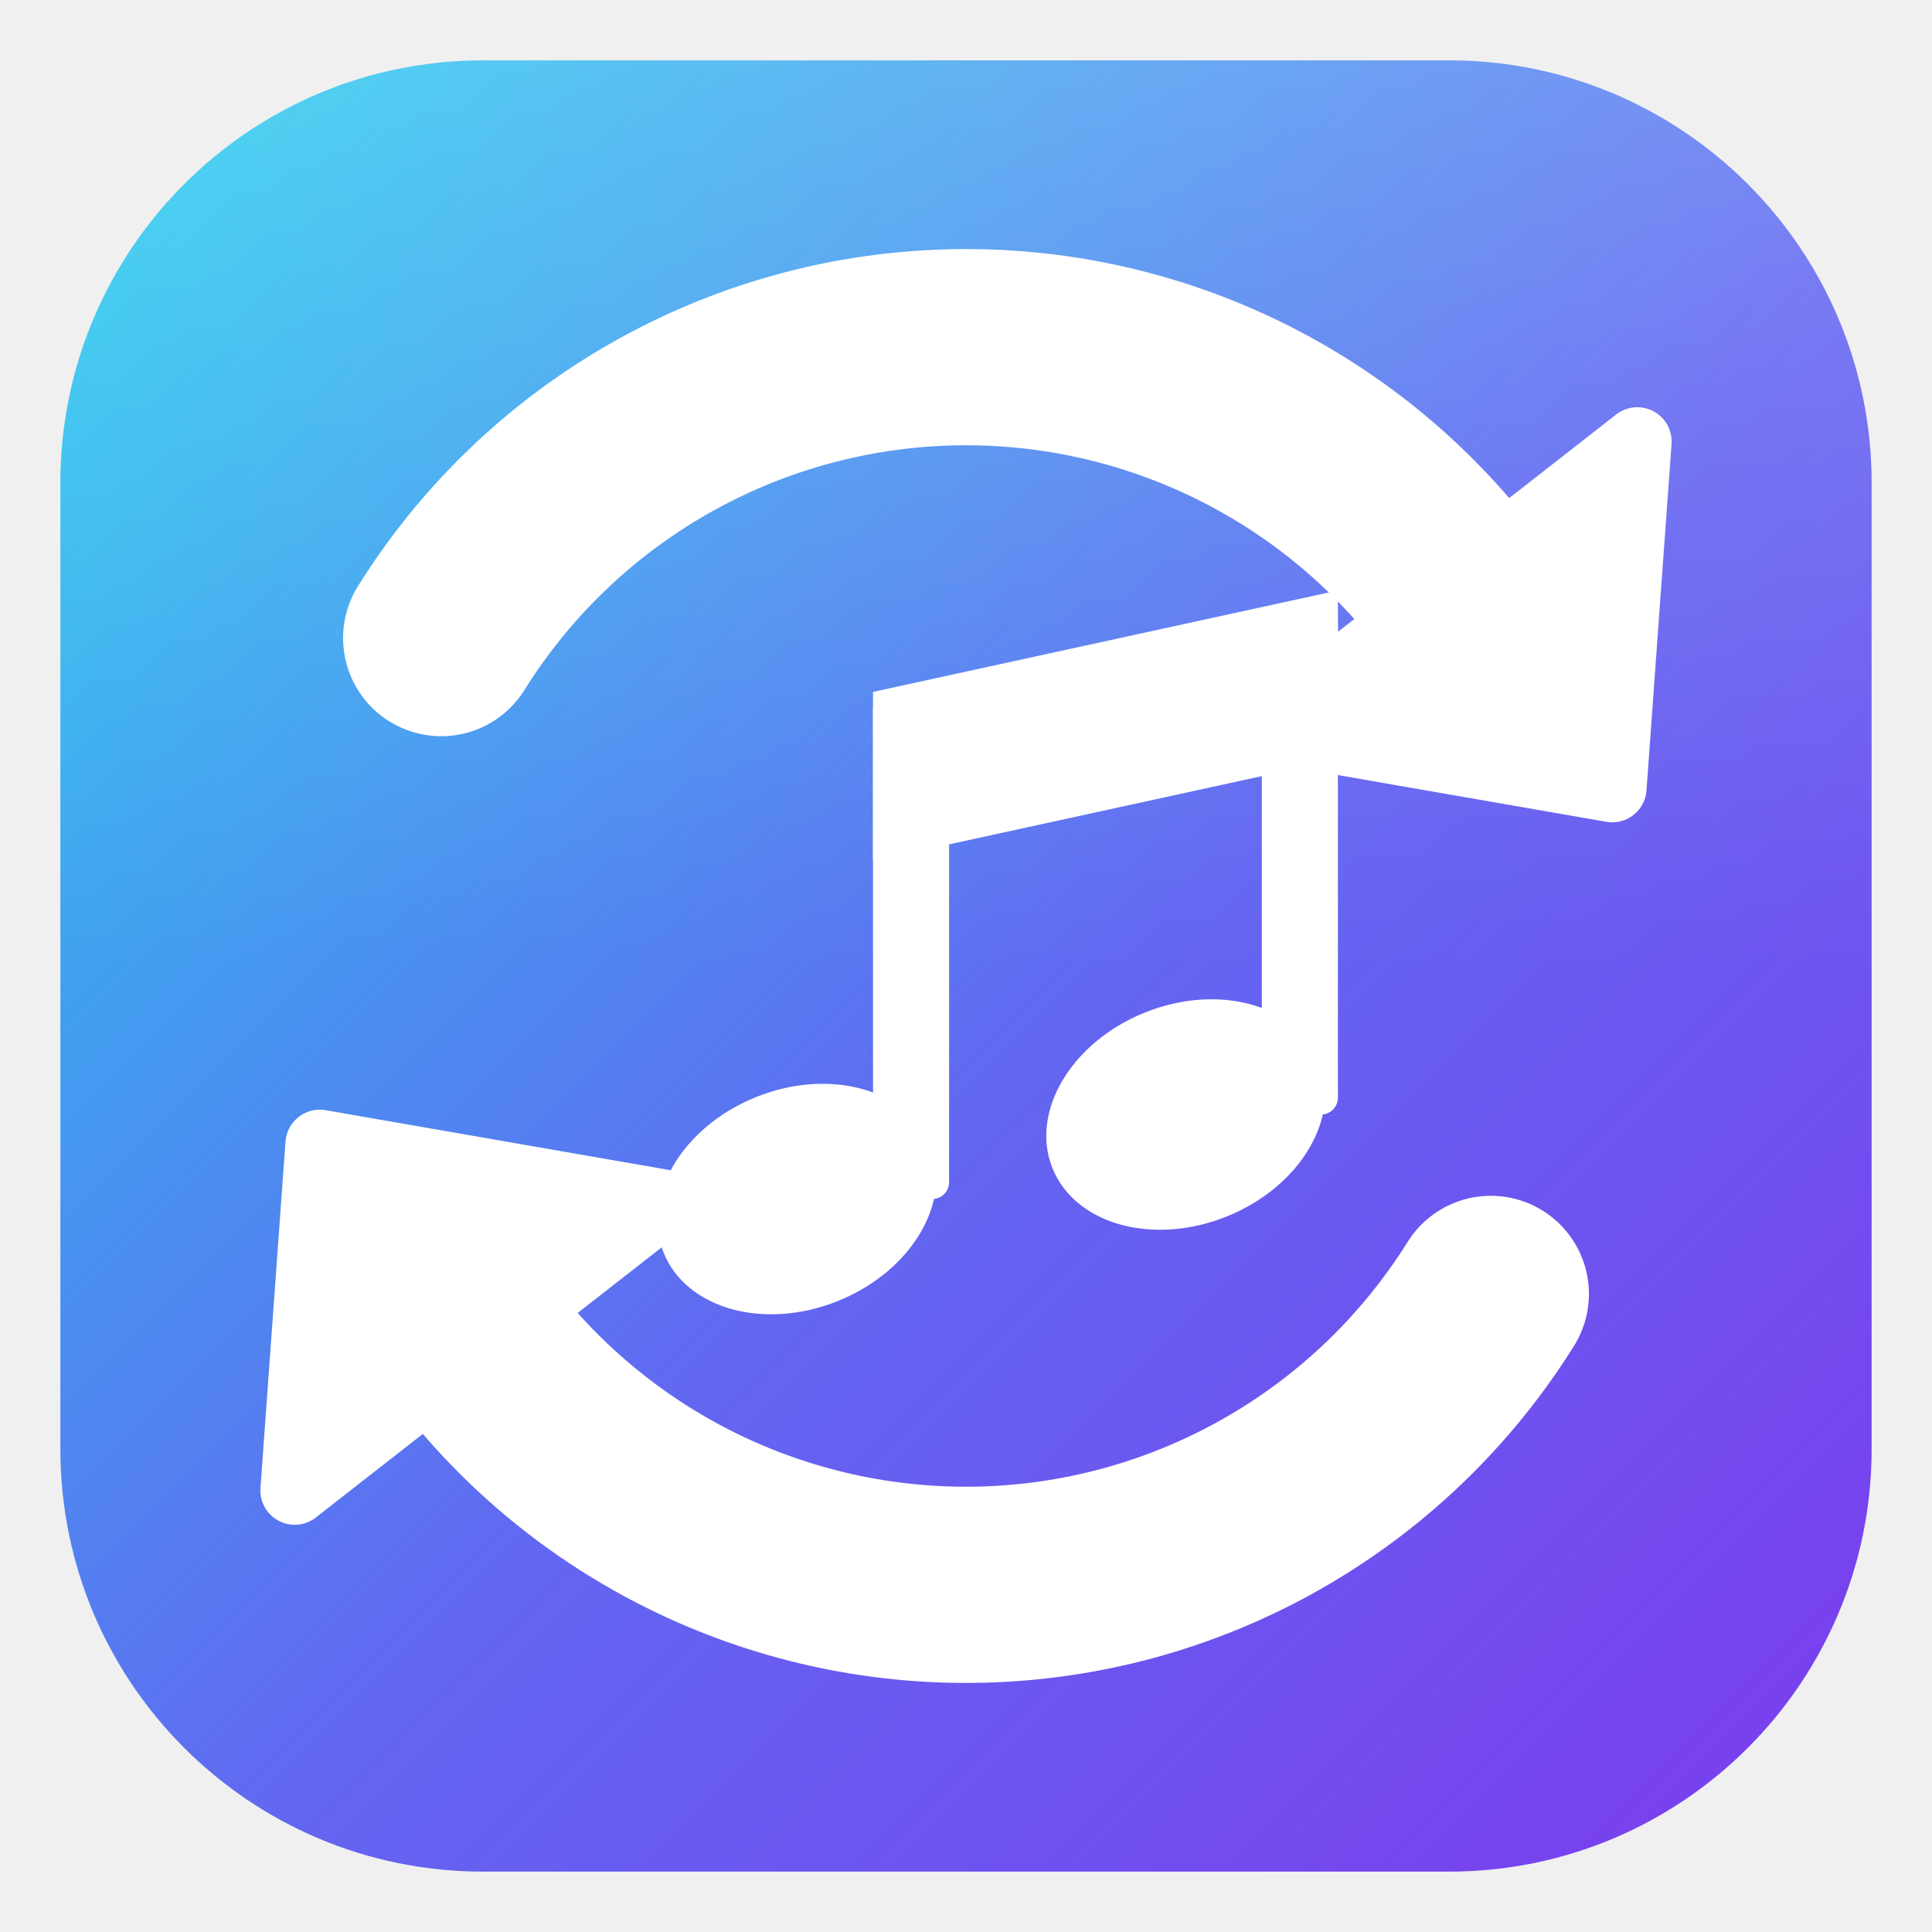
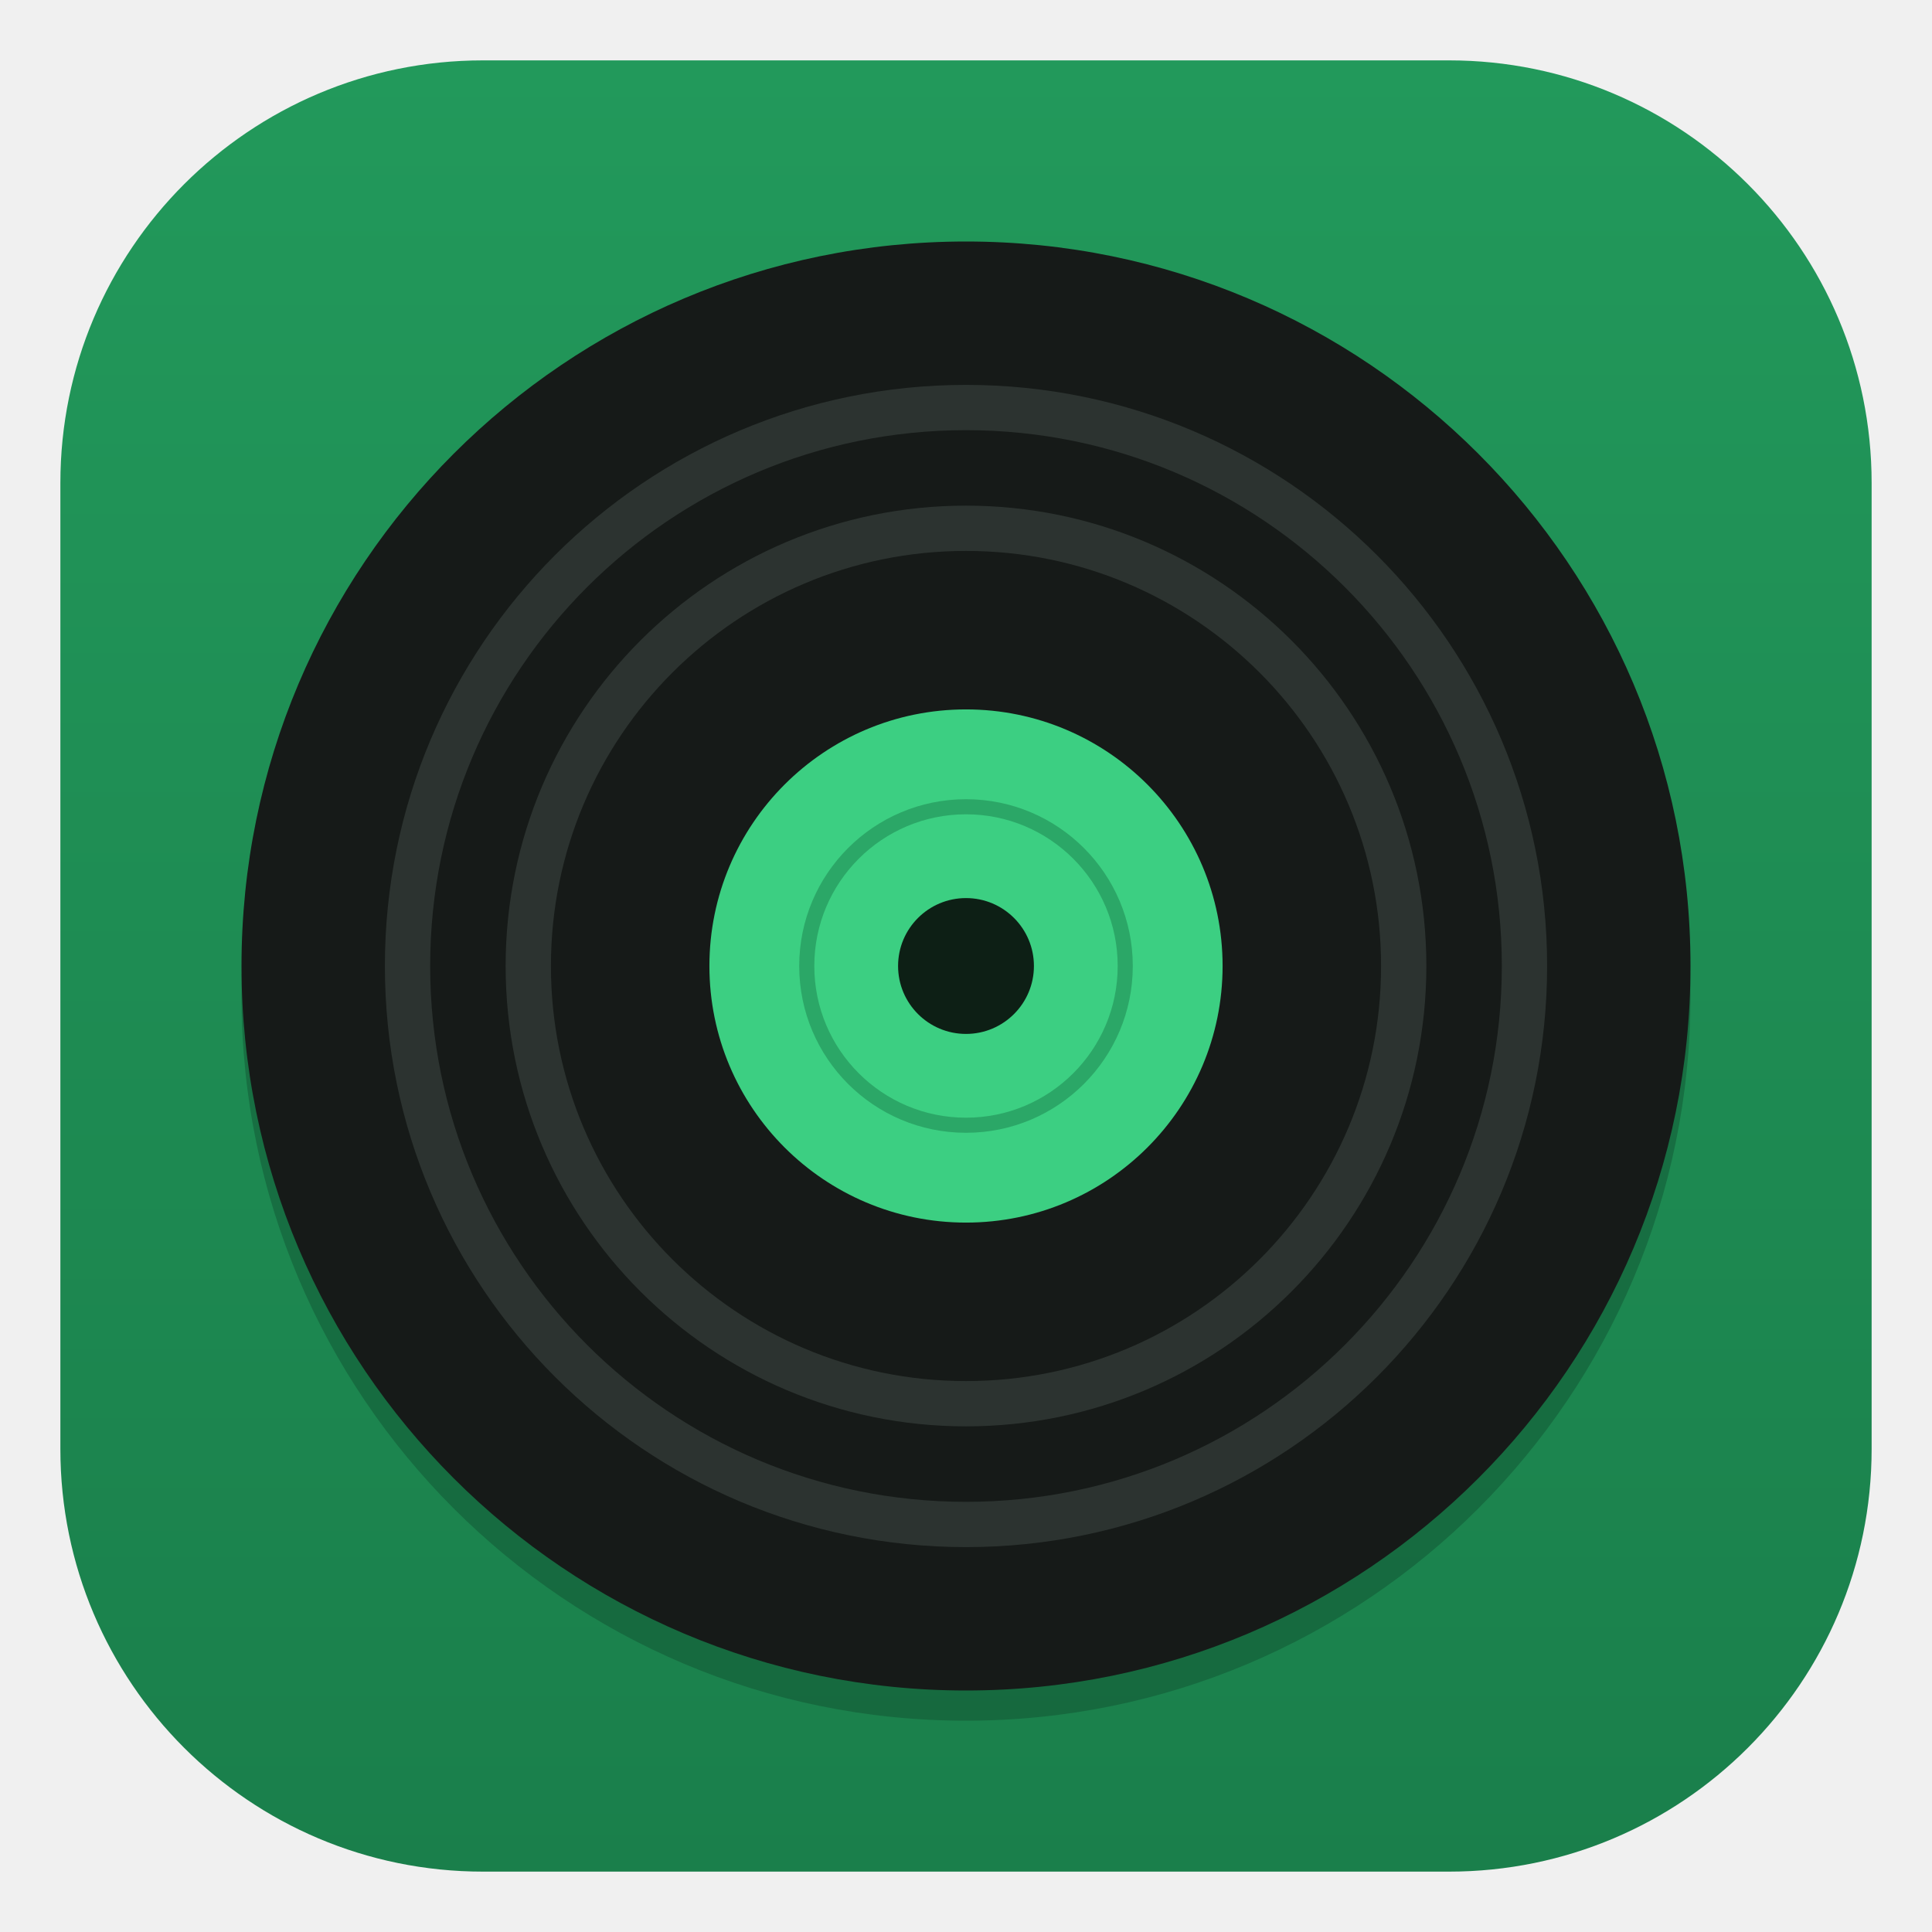
<svg xmlns="http://www.w3.org/2000/svg" width="256" height="256" viewBox="0 0 256 256">
  <defs>
-     <linearGradient id="bg" x1="0" y1="0" x2="1" y2="1">
-       <stop offset="0" stop-color="#22d3ee" />
-       <stop offset="0.55" stop-color="#6366f1" />
-       <stop offset="1" stop-color="#7c3aed" />
+     <linearGradient id="bg" x1="0" y1="0" x2="0" y2="1">
+       <stop offset="0" stop-color="#22995b" />
+       <stop offset="1" stop-color="#1a7f4b" />
    </linearGradient>
-     <linearGradient id="gloss" x1="0" y1="0" x2="0" y2="1">
-       <stop offset="0" stop-color="#fff" stop-opacity="0.18" />
-       <stop offset="0.5" stop-color="#fff" stop-opacity="0" />
-     </linearGradient>
+     <radialGradient id="shine" cx="128" cy="128" r="96" gradientUnits="userSpaceOnUse">
+       <stop offset="0.3" stop-color="#fff" stop-opacity="0" />
+       <stop offset="1" stop-color="#fff" stop-opacity="0.16" />
+     </radialGradient>
  </defs>
  <rect x="8" y="8" width="240" height="240" rx="56" fill="url(#bg)" />
-   <rect x="8" y="8" width="240" height="240" rx="56" fill="url(#gloss)" />
-   <path d="M58.46,84.55 A82,82 0 0 1 192.62,77.52" fill="none" stroke="#fff" stroke-width="26" stroke-linecap="round" />
-   <path d="M213.63,104.41 L216.95,58.51 L168.29,96.52 Z" fill="#fff" stroke="#fff" stroke-width="9.1" stroke-linejoin="round" />
-   <path d="M197.54,171.45 A82,82 0 0 1 63.38,178.48" fill="none" stroke="#fff" stroke-width="26" stroke-linecap="round" />
-   <path d="M42.37,151.59 L39.05,197.49 L87.71,159.48 Z" fill="#fff" stroke="#fff" stroke-width="9.1" stroke-linejoin="round" />
-   <g transform="translate(128 132) scale(1.12) translate(-128 -132)">
-     <ellipse cx="108" cy="156" rx="17" ry="13" transform="rotate(-22 108 156)" fill="#fff" />
-     <ellipse cx="154" cy="146" rx="17" ry="13" transform="rotate(-22 154 146)" fill="#fff" />
-     <rect x="117" y="96" width="9" height="60" rx="2" fill="#fff" />
-     <rect x="163" y="86" width="9" height="60" rx="2" fill="#fff" />
-     <path d="M117,96 L172,84 L172,104 L117,116 Z" fill="#fff" />
-   </g>
+   <circle cx="128" cy="132" r="96" fill="#0b3d24" opacity="0.35" />
+   <circle cx="128" cy="128" r="96" fill="#161a18" />
+   <circle cx="128" cy="128" r="74" fill="none" stroke="#2c3330" stroke-width="6" />
+   <circle cx="128" cy="128" r="58" fill="none" stroke="#2c3330" stroke-width="6" />
+   <circle cx="128" cy="128" r="34" fill="#3ccf82" />
+   <circle cx="128" cy="128" r="21.1" fill="none" stroke="#1a7f4b" stroke-width="2.0" opacity="0.5" />
+   <circle cx="128" cy="128" r="9" fill="#0d1f15" />
</svg>
